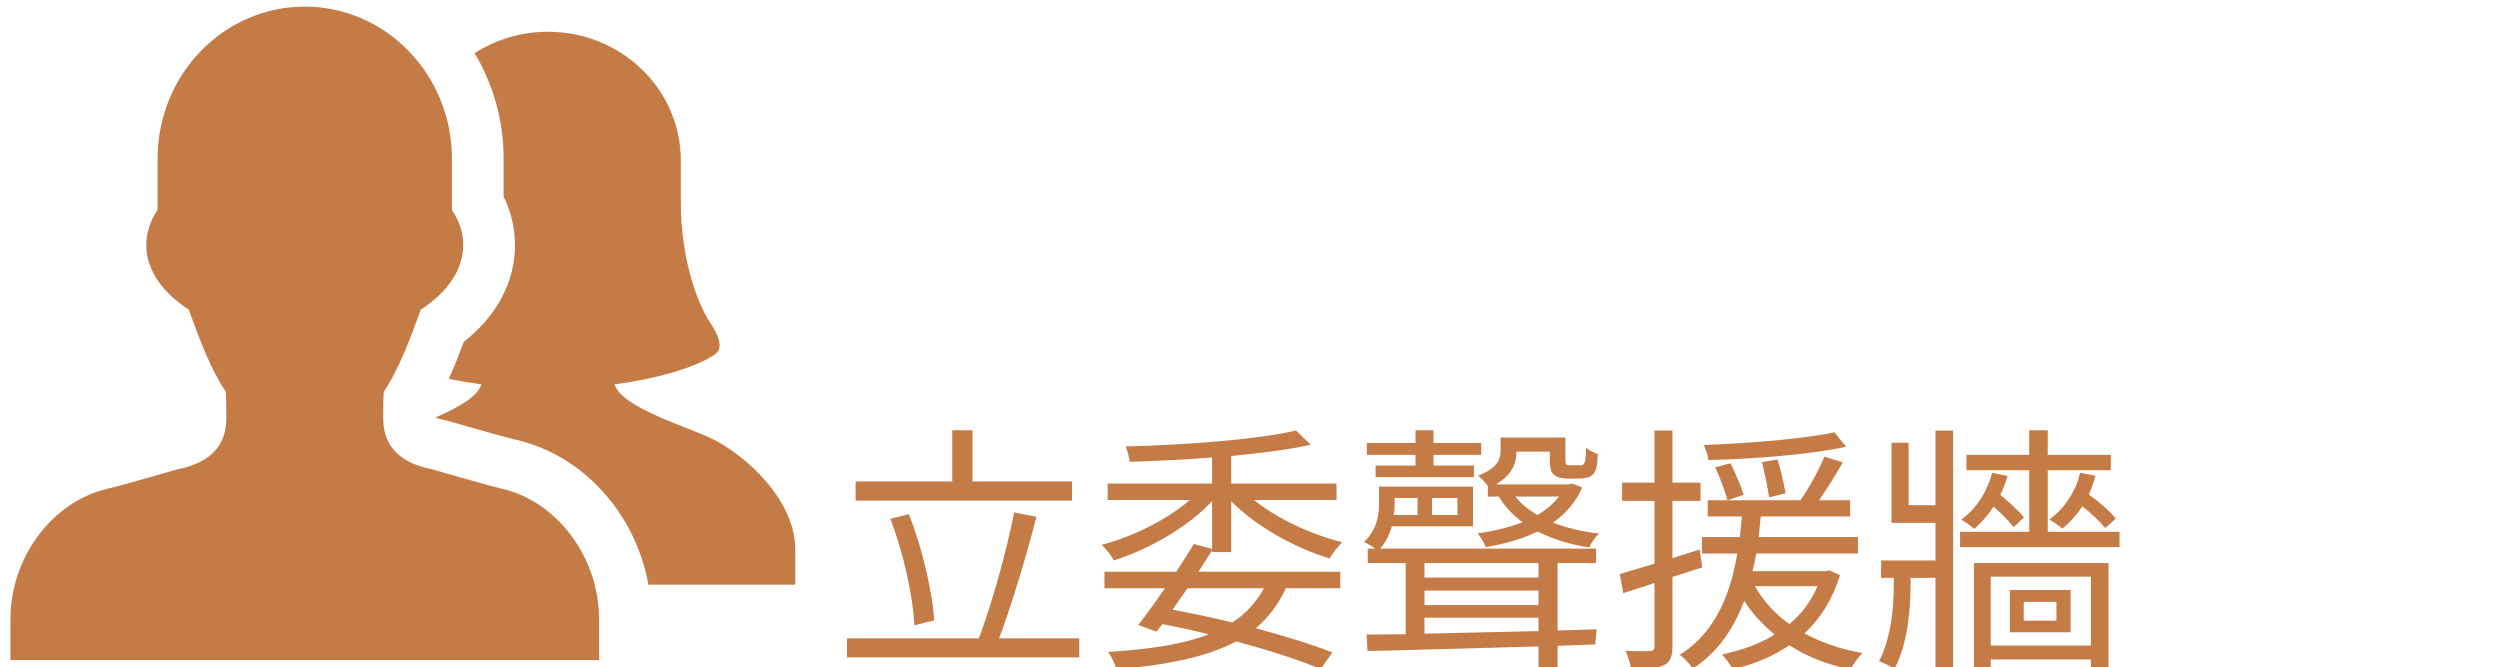
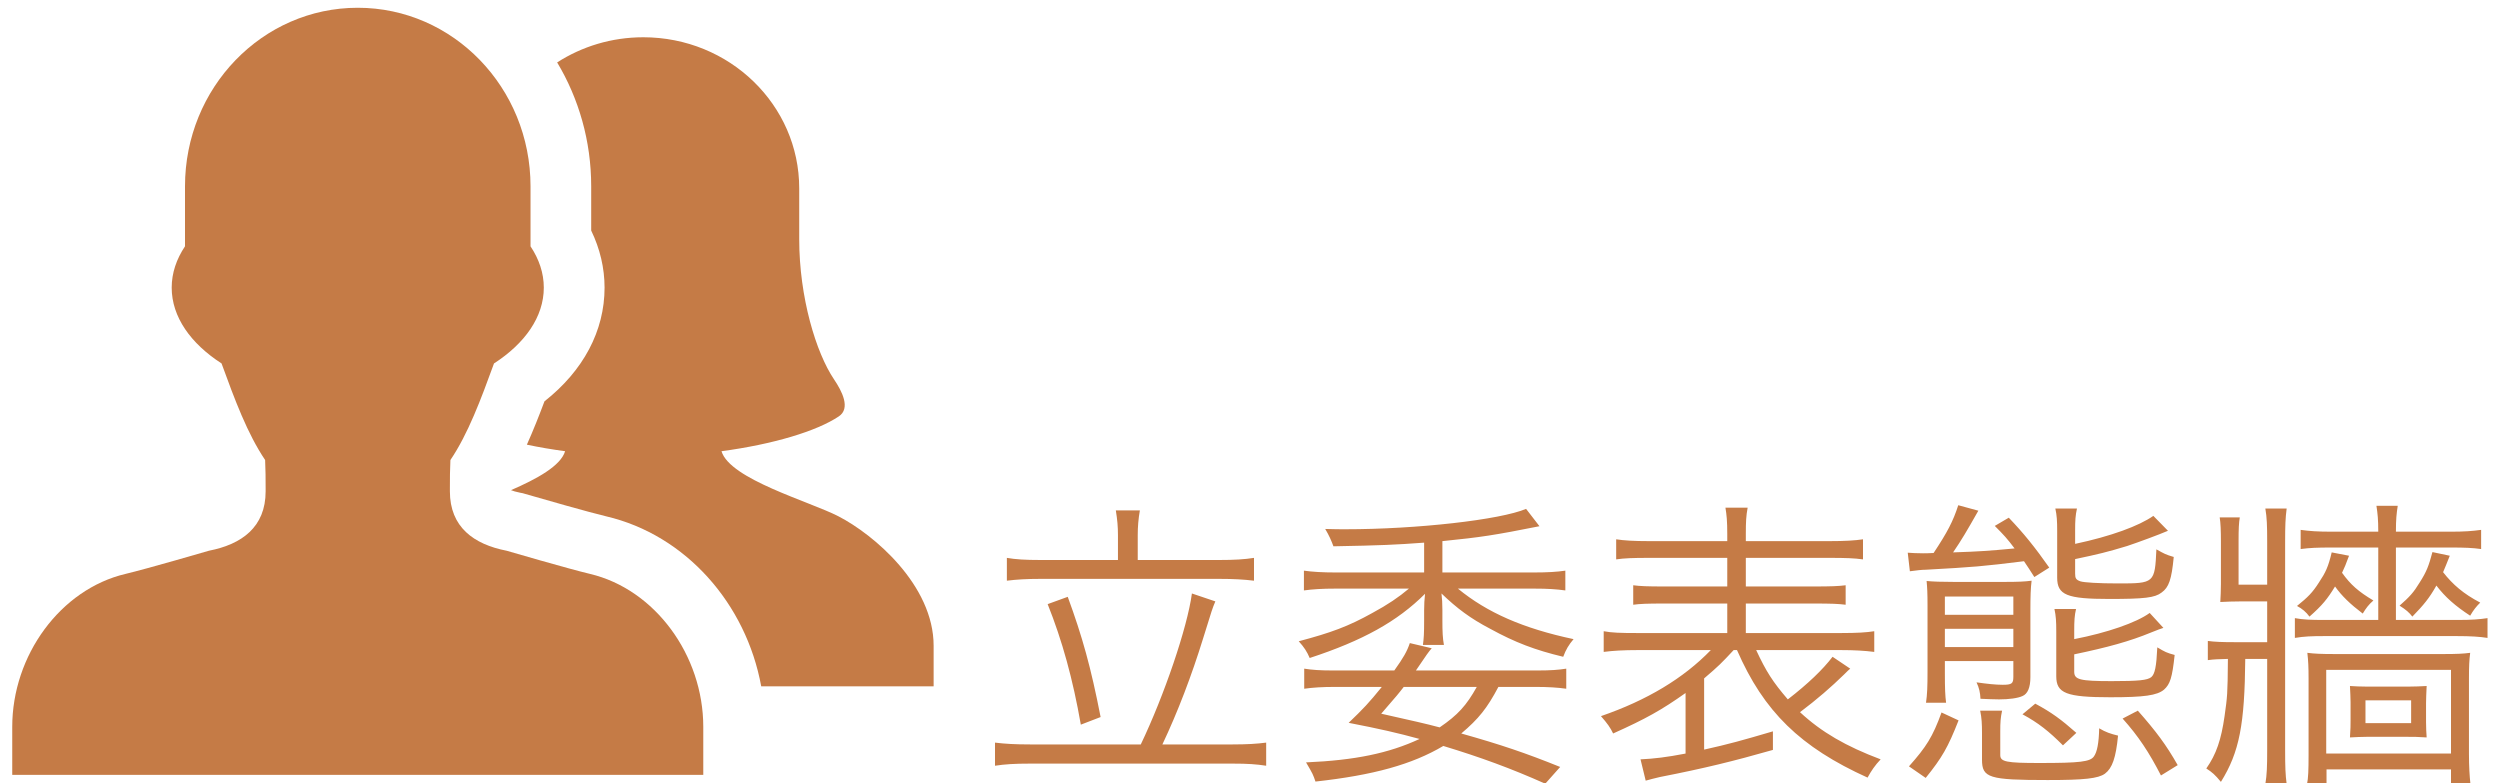
- <svg xmlns="http://www.w3.org/2000/svg" width="135px" height="36px" viewBox="0 0 135 36" version="1.1">
+ <svg xmlns="http://www.w3.org/2000/svg" width="115px" height="36px" viewBox="0 0 115 36" version="1.1">
  <defs />
  <g id="Page-1" stroke="none" stroke-width="1" fill="none" fill-rule="evenodd">
    <g id="alias" fill="#C57B46">
-       <text id="立委聲援牆" font-family="Hiragino Kaku Gothic ProN" font-size="14" font-weight="313">
-         <tspan x="45" y="35">立委聲援牆</tspan>
-       </text>
      <g transform="translate(0, 0.357143)">
        <path d="M38.567,23.392 C37.244,22.71 33.575,21.689 33.189,20.399 C35.565,20.08 37.569,19.478 38.586,18.796 C39.138,18.426 38.738,17.646 38.363,17.09 C37.541,15.871 36.764,13.326 36.764,10.643 L36.764,8.306 C36.764,4.468 33.554,1.357 29.592,1.357 C28.126,1.357 26.765,1.784 25.629,2.514 C26.623,4.175 27.195,6.126 27.195,8.213 L27.195,10.248 C27.6,11.084 27.81,11.977 27.81,12.873 C27.81,14.863 26.836,16.694 25.046,18.104 C24.8,18.76 24.533,19.435 24.236,20.098 C24.791,20.215 25.38,20.316 25.995,20.399 C25.793,21.073 24.696,21.674 23.505,22.19 C23.597,22.227 23.732,22.27 23.932,22.309 L24.047,22.331 L24.16,22.364 C24.944,22.592 27.145,23.221 27.891,23.396 C31.538,24.253 34.319,27.402 35.016,31.214 L42.947,31.214 L42.947,29.348 C42.947,26.559 40.193,24.229 38.567,23.392" id="Fill-1" />
        <path d="M27.138,26.042 C26.17,25.813 23.302,24.976 23.302,24.976 C21.795,24.681 20.695,23.892 20.695,22.244 L20.695,22.118 C20.695,21.666 20.697,21.228 20.719,20.804 C21.532,19.6 22.114,18.035 22.724,16.361 C24.142,15.445 25.015,14.222 25.015,12.873 C25.015,12.201 24.796,11.563 24.404,10.974 L24.404,8.213 C24.404,3.677 20.846,0 16.457,0 C12.068,0 8.51,3.677 8.51,8.213 L8.51,10.973 C8.117,11.562 7.898,12.201 7.898,12.873 C7.898,14.222 8.773,15.445 10.191,16.361 C10.801,18.035 11.383,19.599 12.196,20.803 C12.217,21.228 12.219,21.666 12.219,22.118 L12.219,22.244 C12.219,23.892 11.119,24.681 9.613,24.976 C9.613,24.976 6.744,25.813 5.775,26.042 C2.787,26.748 0.563,29.783 0.563,33.08 L0.563,35.286 L32.351,35.286 L32.351,33.08 C32.351,29.783 30.128,26.749 27.138,26.042" id="Fill-2" />
      </g>
+       <path d="M51.426,25.76 L47.87,25.76 C47.17,25.76 46.708,25.732 46.316,25.662 L46.316,26.712 C46.764,26.656 47.226,26.628 47.87,26.628 L56.074,26.628 C56.746,26.628 57.222,26.656 57.684,26.712 L57.684,25.662 C57.25,25.732 56.774,25.76 56.074,25.76 L52.336,25.76 L52.336,24.612 C52.336,24.234 52.364,23.884 52.434,23.478 L51.328,23.478 C51.398,23.912 51.426,24.22 51.426,24.626 L51.426,25.76 Z M47.38,34.244 C46.694,34.244 46.218,34.216 45.77,34.16 L45.77,35.224 C46.218,35.154 46.68,35.126 47.38,35.126 L56.704,35.126 C57.39,35.126 57.796,35.154 58.244,35.224 L58.244,34.16 C57.824,34.216 57.348,34.244 56.704,34.244 L53.47,34.244 C54.184,32.732 54.814,31.08 55.346,29.358 C55.766,28 55.766,28 55.906,27.664 L54.828,27.3 C54.618,28.868 53.554,31.99 52.476,34.244 L47.38,34.244 Z M48.192,27.79 C48.864,29.47 49.354,31.248 49.718,33.334 L50.628,32.984 C50.18,30.688 49.788,29.288 49.116,27.454 L48.192,27.79 Z M70.634,31.598 C71.208,31.598 71.656,31.626 72.048,31.682 L72.048,30.758 C71.698,30.814 71.32,30.842 70.746,30.842 L65.132,30.842 C65.622,30.114 65.734,29.96 65.86,29.82 L64.852,29.582 C64.726,29.96 64.558,30.254 64.138,30.842 L61.296,30.842 C60.722,30.842 60.344,30.814 59.994,30.758 L59.994,31.682 C60.386,31.626 60.834,31.598 61.408,31.598 L63.564,31.598 C62.962,32.34 62.724,32.592 62.038,33.25 C63.48,33.53 64.278,33.712 65.3,33.992 C63.886,34.65 62.332,34.972 60.078,35.07 C60.4,35.616 60.4,35.63 60.512,35.952 C63.172,35.658 64.95,35.168 66.392,34.314 C68.1,34.832 69.514,35.35 71.082,36.05 L71.768,35.28 C70.172,34.636 69.052,34.258 67.218,33.74 C68.016,33.068 68.408,32.578 68.926,31.598 L70.634,31.598 Z M67.932,31.598 C67.456,32.452 67.064,32.886 66.224,33.46 C65.538,33.278 65.09,33.18 63.536,32.83 C64.278,31.976 64.334,31.906 64.572,31.598 L67.932,31.598 Z M65.51,26.334 L61.45,26.334 C60.848,26.334 60.372,26.306 59.98,26.25 L59.98,27.16 C60.386,27.104 60.82,27.076 61.45,27.076 L64.81,27.076 C64.348,27.468 63.83,27.818 63.13,28.196 C62.024,28.812 61.226,29.106 59.742,29.498 C59.994,29.778 60.12,29.974 60.246,30.268 C62.682,29.47 64.278,28.588 65.552,27.314 C65.524,27.566 65.51,27.804 65.51,28.07 L65.51,28.532 C65.51,29.162 65.496,29.358 65.454,29.666 L66.42,29.666 C66.364,29.358 66.35,29.064 66.35,28.532 L66.35,28.056 C66.35,27.706 66.336,27.58 66.308,27.3 C67.022,27.986 67.638,28.448 68.548,28.924 C69.696,29.554 70.62,29.904 71.908,30.212 C72.034,29.876 72.16,29.666 72.384,29.4 C70.074,28.91 68.408,28.182 67.064,27.076 L70.55,27.076 C71.222,27.076 71.586,27.104 72.006,27.16 L72.006,26.25 C71.628,26.306 71.194,26.334 70.55,26.334 L66.35,26.334 L66.35,24.892 C68.142,24.71 68.702,24.626 70.816,24.206 L70.2,23.408 C69.01,23.912 65.174,24.346 61.884,24.346 C61.688,24.346 61.366,24.346 60.96,24.332 C61.142,24.64 61.24,24.864 61.338,25.13 C63.578,25.088 64.18,25.06 65.51,24.962 L65.51,26.334 Z M77.536,34.664 C76.668,34.832 76.08,34.902 75.464,34.93 L75.702,35.91 C75.884,35.854 76.136,35.798 76.36,35.742 C78.432,35.336 79.734,35.014 81.554,34.496 L81.554,33.642 C80.126,34.062 79.524,34.23 78.39,34.482 L78.39,31.206 C79.062,30.632 79.188,30.506 79.748,29.904 L79.902,29.904 C81.134,32.732 82.814,34.37 85.908,35.77 C86.076,35.462 86.244,35.21 86.51,34.93 C84.914,34.328 83.794,33.684 82.8,32.76 C83.584,32.172 84.242,31.598 84.83,31.024 C85.012,30.842 85.012,30.842 85.11,30.758 L84.298,30.212 C83.85,30.8 83.164,31.458 82.24,32.172 C81.554,31.374 81.246,30.898 80.784,29.904 L84.69,29.904 C85.292,29.904 85.782,29.932 86.216,29.988 L86.216,29.036 C85.866,29.092 85.432,29.12 84.69,29.12 L80.308,29.12 L80.308,27.762 L83.416,27.762 C84.256,27.762 84.564,27.776 84.9,27.818 L84.9,26.922 C84.564,26.964 84.242,26.978 83.416,26.978 L80.308,26.978 L80.308,25.662 L84.186,25.662 C84.886,25.662 85.306,25.676 85.698,25.732 L85.698,24.808 C85.32,24.864 84.872,24.892 84.158,24.892 L80.308,24.892 L80.308,24.57 C80.308,23.996 80.322,23.73 80.392,23.352 L79.37,23.352 C79.426,23.688 79.454,23.968 79.454,24.57 L79.454,24.892 L75.856,24.892 C75.156,24.892 74.708,24.864 74.344,24.808 L74.344,25.732 C74.708,25.676 75.142,25.662 75.828,25.662 L79.454,25.662 L79.454,26.978 L76.556,26.978 C75.772,26.978 75.45,26.964 75.128,26.922 L75.128,27.818 C75.436,27.776 75.758,27.762 76.556,27.762 L79.454,27.762 L79.454,29.12 L75.324,29.12 C74.526,29.12 74.134,29.106 73.77,29.036 L73.77,29.988 C74.19,29.932 74.694,29.904 75.324,29.904 L78.698,29.904 C77.438,31.206 75.758,32.214 73.644,32.942 C73.938,33.278 74.078,33.474 74.204,33.74 C75.702,33.068 76.43,32.662 77.536,31.878 L77.536,34.664 Z M87.854,26.278 C88.176,26.236 88.4,26.208 88.582,26.208 C90.85,26.082 91.172,26.054 93.104,25.816 C93.286,26.082 93.356,26.194 93.58,26.544 L94.266,26.11 C93.608,25.172 93.076,24.514 92.404,23.814 L91.76,24.192 C92.18,24.612 92.334,24.78 92.67,25.228 C91.466,25.34 91.088,25.368 89.842,25.41 C90.234,24.836 90.472,24.43 91.004,23.492 L90.08,23.24 C89.842,23.982 89.576,24.486 88.946,25.438 C88.652,25.452 88.596,25.452 88.456,25.452 C88.148,25.452 87.98,25.438 87.756,25.424 L87.854,26.278 Z M89.464,30.408 L92.614,30.408 L92.614,31.136 C92.614,31.444 92.544,31.5 92.124,31.5 C91.802,31.5 91.41,31.458 90.92,31.388 C91.046,31.654 91.088,31.864 91.102,32.144 C91.438,32.158 91.746,32.172 91.956,32.172 C92.418,32.172 92.824,32.116 93.034,32.018 C93.272,31.92 93.398,31.626 93.398,31.15 L93.398,28.112 C93.398,27.412 93.412,27.034 93.454,26.712 C93.146,26.754 92.81,26.768 92.222,26.768 L89.87,26.768 C89.296,26.768 88.932,26.754 88.624,26.726 C88.652,27.034 88.666,27.272 88.666,27.874 L88.666,30.898 C88.666,31.584 88.652,31.948 88.596,32.326 L89.52,32.326 C89.478,32.004 89.464,31.668 89.464,30.982 L89.464,30.408 Z M89.464,29.764 L89.464,28.924 L92.614,28.924 L92.614,29.764 L89.464,29.764 Z M89.464,28.28 L89.464,27.44 L92.614,27.44 L92.614,28.28 L89.464,28.28 Z M95.456,24.402 C95.456,23.94 95.47,23.716 95.54,23.394 L94.546,23.394 C94.616,23.716 94.63,23.968 94.63,24.43 L94.63,26.572 C94.63,27.37 95.078,27.552 97.024,27.552 C98.648,27.552 99.124,27.496 99.432,27.258 C99.768,27.02 99.894,26.656 99.992,25.62 C99.614,25.508 99.572,25.48 99.194,25.27 C99.124,26.824 99.096,26.838 97.444,26.838 C96.534,26.838 95.862,26.796 95.694,26.74 C95.498,26.67 95.456,26.6 95.456,26.39 L95.456,25.718 C96.52,25.494 96.926,25.396 97.85,25.116 C98.354,24.948 99.306,24.598 99.726,24.416 L99.054,23.73 C98.396,24.192 97.108,24.668 95.456,25.018 L95.456,24.402 Z M95.414,29.022 C95.414,28.56 95.428,28.308 95.498,28.014 L94.504,28.014 C94.574,28.336 94.588,28.588 94.588,29.05 L94.588,31.108 C94.588,31.892 95.05,32.074 97.08,32.074 C98.634,32.074 99.222,31.99 99.544,31.724 C99.824,31.472 99.922,31.178 100.034,30.128 C99.67,30.03 99.586,29.988 99.236,29.778 C99.194,30.674 99.124,31.01 98.956,31.15 C98.774,31.29 98.382,31.332 97.136,31.332 C95.666,31.332 95.414,31.262 95.414,30.898 L95.414,30.1 C96.954,29.778 97.976,29.498 98.956,29.092 C99.306,28.952 99.348,28.938 99.516,28.882 L98.886,28.196 C98.27,28.644 96.926,29.106 95.414,29.4 L95.414,29.022 Z M88.582,35.784 C89.338,34.846 89.604,34.384 90.094,33.138 L89.31,32.774 C88.904,33.894 88.61,34.356 87.812,35.252 L88.582,35.784 Z M91.088,32.69 C91.158,33.026 91.172,33.306 91.172,33.712 L91.172,34.944 C91.172,35.784 91.494,35.882 94.196,35.882 C95.876,35.882 96.52,35.812 96.828,35.588 C97.164,35.336 97.332,34.86 97.43,33.838 C97.08,33.754 96.87,33.684 96.562,33.502 C96.548,34.188 96.464,34.594 96.324,34.79 C96.156,35.042 95.68,35.098 93.818,35.098 C92.292,35.098 92.012,35.042 92.012,34.734 L92.012,33.642 C92.012,33.222 92.026,33.012 92.096,32.69 L91.088,32.69 Z M100.174,35.196 C99.642,34.258 99.18,33.642 98.34,32.69 L97.64,33.054 C98.368,33.866 98.858,34.608 99.404,35.672 L100.174,35.196 Z M95.512,33.712 C94.812,33.096 94.378,32.774 93.622,32.368 L93.034,32.858 C93.762,33.25 94.252,33.642 94.896,34.286 L95.512,33.712 Z M104.29,26.894 L102.974,26.894 L102.974,24.864 C102.974,24.332 102.988,24.052 103.03,23.8 L102.106,23.8 C102.148,24.052 102.162,24.402 102.162,24.906 L102.162,26.866 C102.162,27.16 102.148,27.426 102.134,27.692 C102.456,27.678 102.694,27.664 103.114,27.664 L104.29,27.664 L104.29,29.54 L102.806,29.54 C102.204,29.54 101.882,29.526 101.56,29.484 L101.56,30.366 C101.868,30.324 102.036,30.324 102.484,30.31 C102.47,31.976 102.456,32.032 102.33,32.942 C102.176,34.02 101.952,34.692 101.49,35.35 C101.77,35.532 101.882,35.63 102.162,35.966 C103.016,34.594 103.254,33.32 103.282,30.31 L104.29,30.31 L104.29,34.51 C104.29,35.266 104.276,35.644 104.206,36.064 L105.186,36.064 C105.13,35.644 105.116,35.266 105.116,34.524 L105.116,24.934 C105.116,24.178 105.13,23.828 105.186,23.394 L104.206,23.394 C104.276,23.8 104.29,24.164 104.29,24.92 L104.29,26.894 Z M109.4,25.186 L109.4,28.518 L106.922,28.518 C106.278,28.518 105.942,28.504 105.564,28.434 L105.564,29.344 C105.984,29.274 106.334,29.26 106.936,29.26 L112.998,29.26 C113.67,29.26 114.062,29.288 114.426,29.344 L114.426,28.434 C114.062,28.49 113.684,28.518 113.068,28.518 L110.212,28.518 L110.212,25.186 L112.76,25.186 C113.348,25.186 113.74,25.2 114.132,25.256 L114.132,24.374 C113.726,24.43 113.362,24.458 112.718,24.458 L110.212,24.458 C110.212,23.884 110.24,23.632 110.296,23.268 L109.316,23.268 C109.372,23.632 109.4,23.898 109.4,24.458 L107.272,24.458 C106.614,24.458 106.222,24.43 105.83,24.374 L105.83,25.256 C106.25,25.2 106.6,25.186 107.23,25.186 L109.4,25.186 Z M107.258,25.41 C107.104,26.068 106.978,26.334 106.67,26.796 C106.376,27.258 106.166,27.468 105.662,27.874 C105.9,28 106.082,28.154 106.236,28.364 C106.824,27.846 107.062,27.552 107.412,26.978 C107.72,27.412 108.112,27.79 108.686,28.224 C108.84,27.972 108.952,27.818 109.176,27.622 C108.49,27.216 108.126,26.894 107.734,26.348 C107.846,26.11 107.902,25.984 108.056,25.564 L107.258,25.41 Z M111.892,25.396 C111.724,26.026 111.626,26.292 111.304,26.796 C111.024,27.258 110.842,27.454 110.38,27.86 C110.688,28.056 110.814,28.168 110.968,28.364 C111.486,27.832 111.752,27.51 112.074,26.936 C112.48,27.468 112.942,27.874 113.628,28.322 C113.782,28.056 113.908,27.902 114.09,27.72 C113.32,27.314 112.83,26.894 112.382,26.32 C112.494,26.068 112.536,25.942 112.69,25.564 L111.892,25.396 Z M108.126,33.138 C108.126,33.348 108.126,33.544 108.098,33.922 C108.378,33.908 108.616,33.894 108.868,33.894 L110.744,33.894 C111.024,33.894 111.22,33.894 111.626,33.922 C111.612,33.726 111.598,33.474 111.598,33.222 L111.598,32.354 C111.598,32.116 111.612,31.892 111.626,31.556 C111.36,31.57 111.094,31.584 110.786,31.584 L108.882,31.584 C108.546,31.584 108.35,31.57 108.098,31.556 C108.112,31.892 108.126,32.074 108.126,32.298 L108.126,33.138 Z M108.812,32.214 L110.912,32.214 L110.912,33.264 L108.812,33.264 L108.812,32.214 Z M107.02,35.392 L112.746,35.392 L112.746,36.078 L113.642,36.078 C113.6,35.714 113.572,35.252 113.572,34.678 L113.572,31.192 C113.572,30.646 113.586,30.366 113.628,30.03 C113.306,30.072 112.998,30.086 112.438,30.086 L107.356,30.086 C106.796,30.086 106.46,30.072 106.138,30.03 C106.18,30.408 106.194,30.674 106.194,31.22 L106.194,34.734 C106.194,35.434 106.18,35.784 106.124,36.064 L107.02,36.064 L107.02,35.392 Z M107.006,30.814 L112.746,30.814 L112.746,34.664 L107.006,34.664 L107.006,30.814 Z" id="立委表態牆" />
    </g>
    <g id="Artboard-16" transform="translate(-730, -74)" />
  </g>
</svg>
